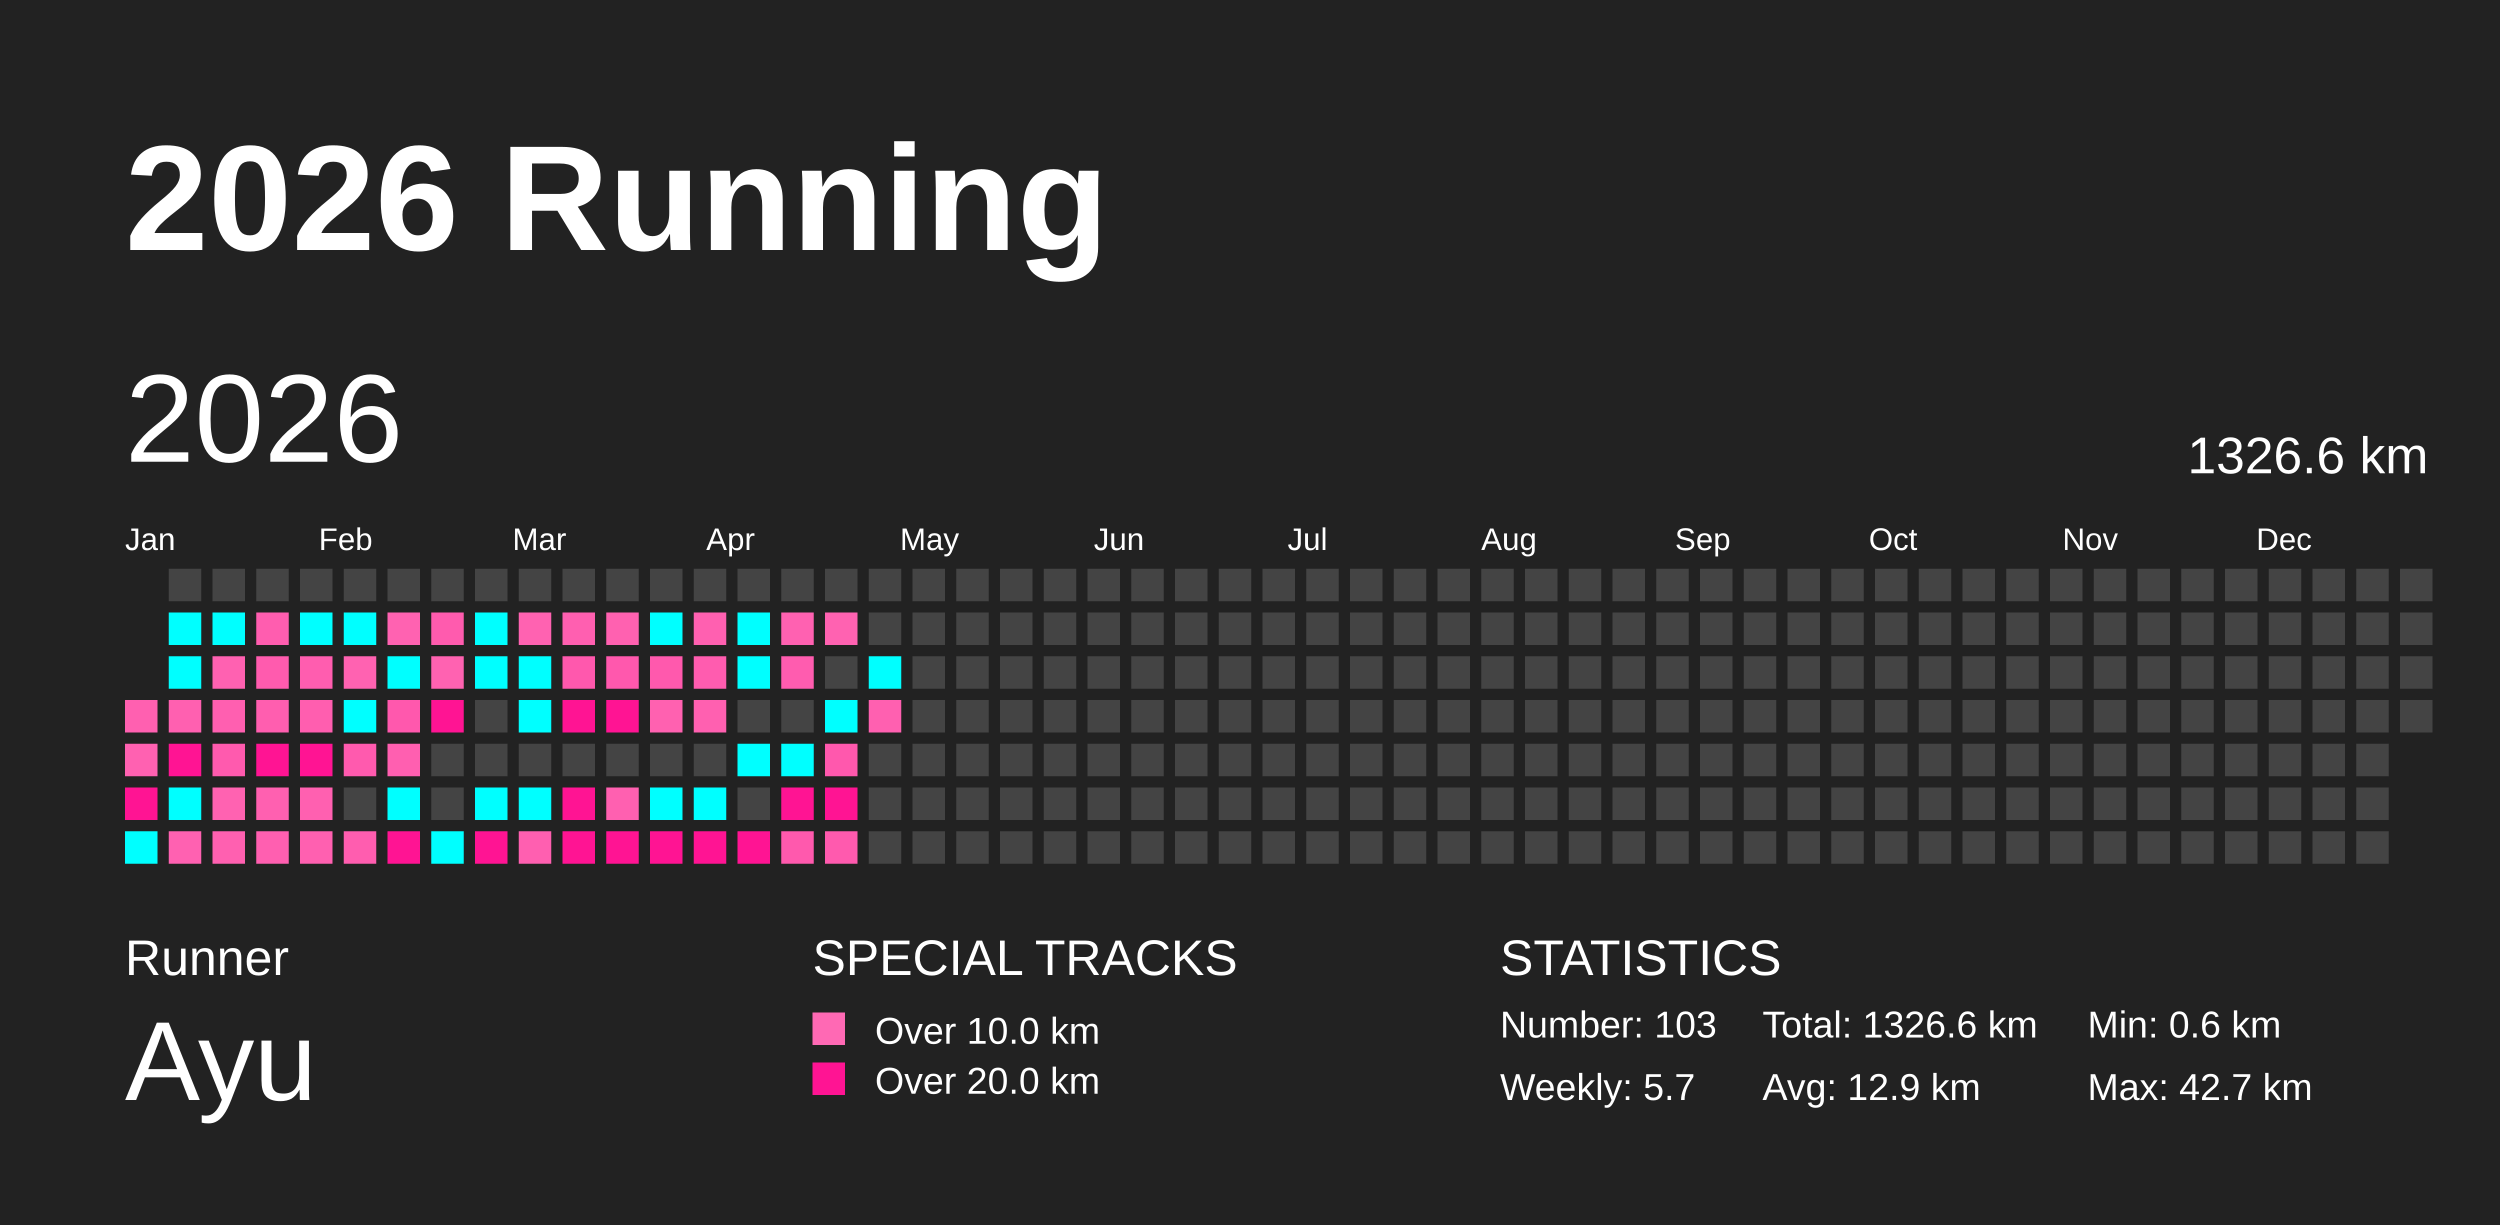
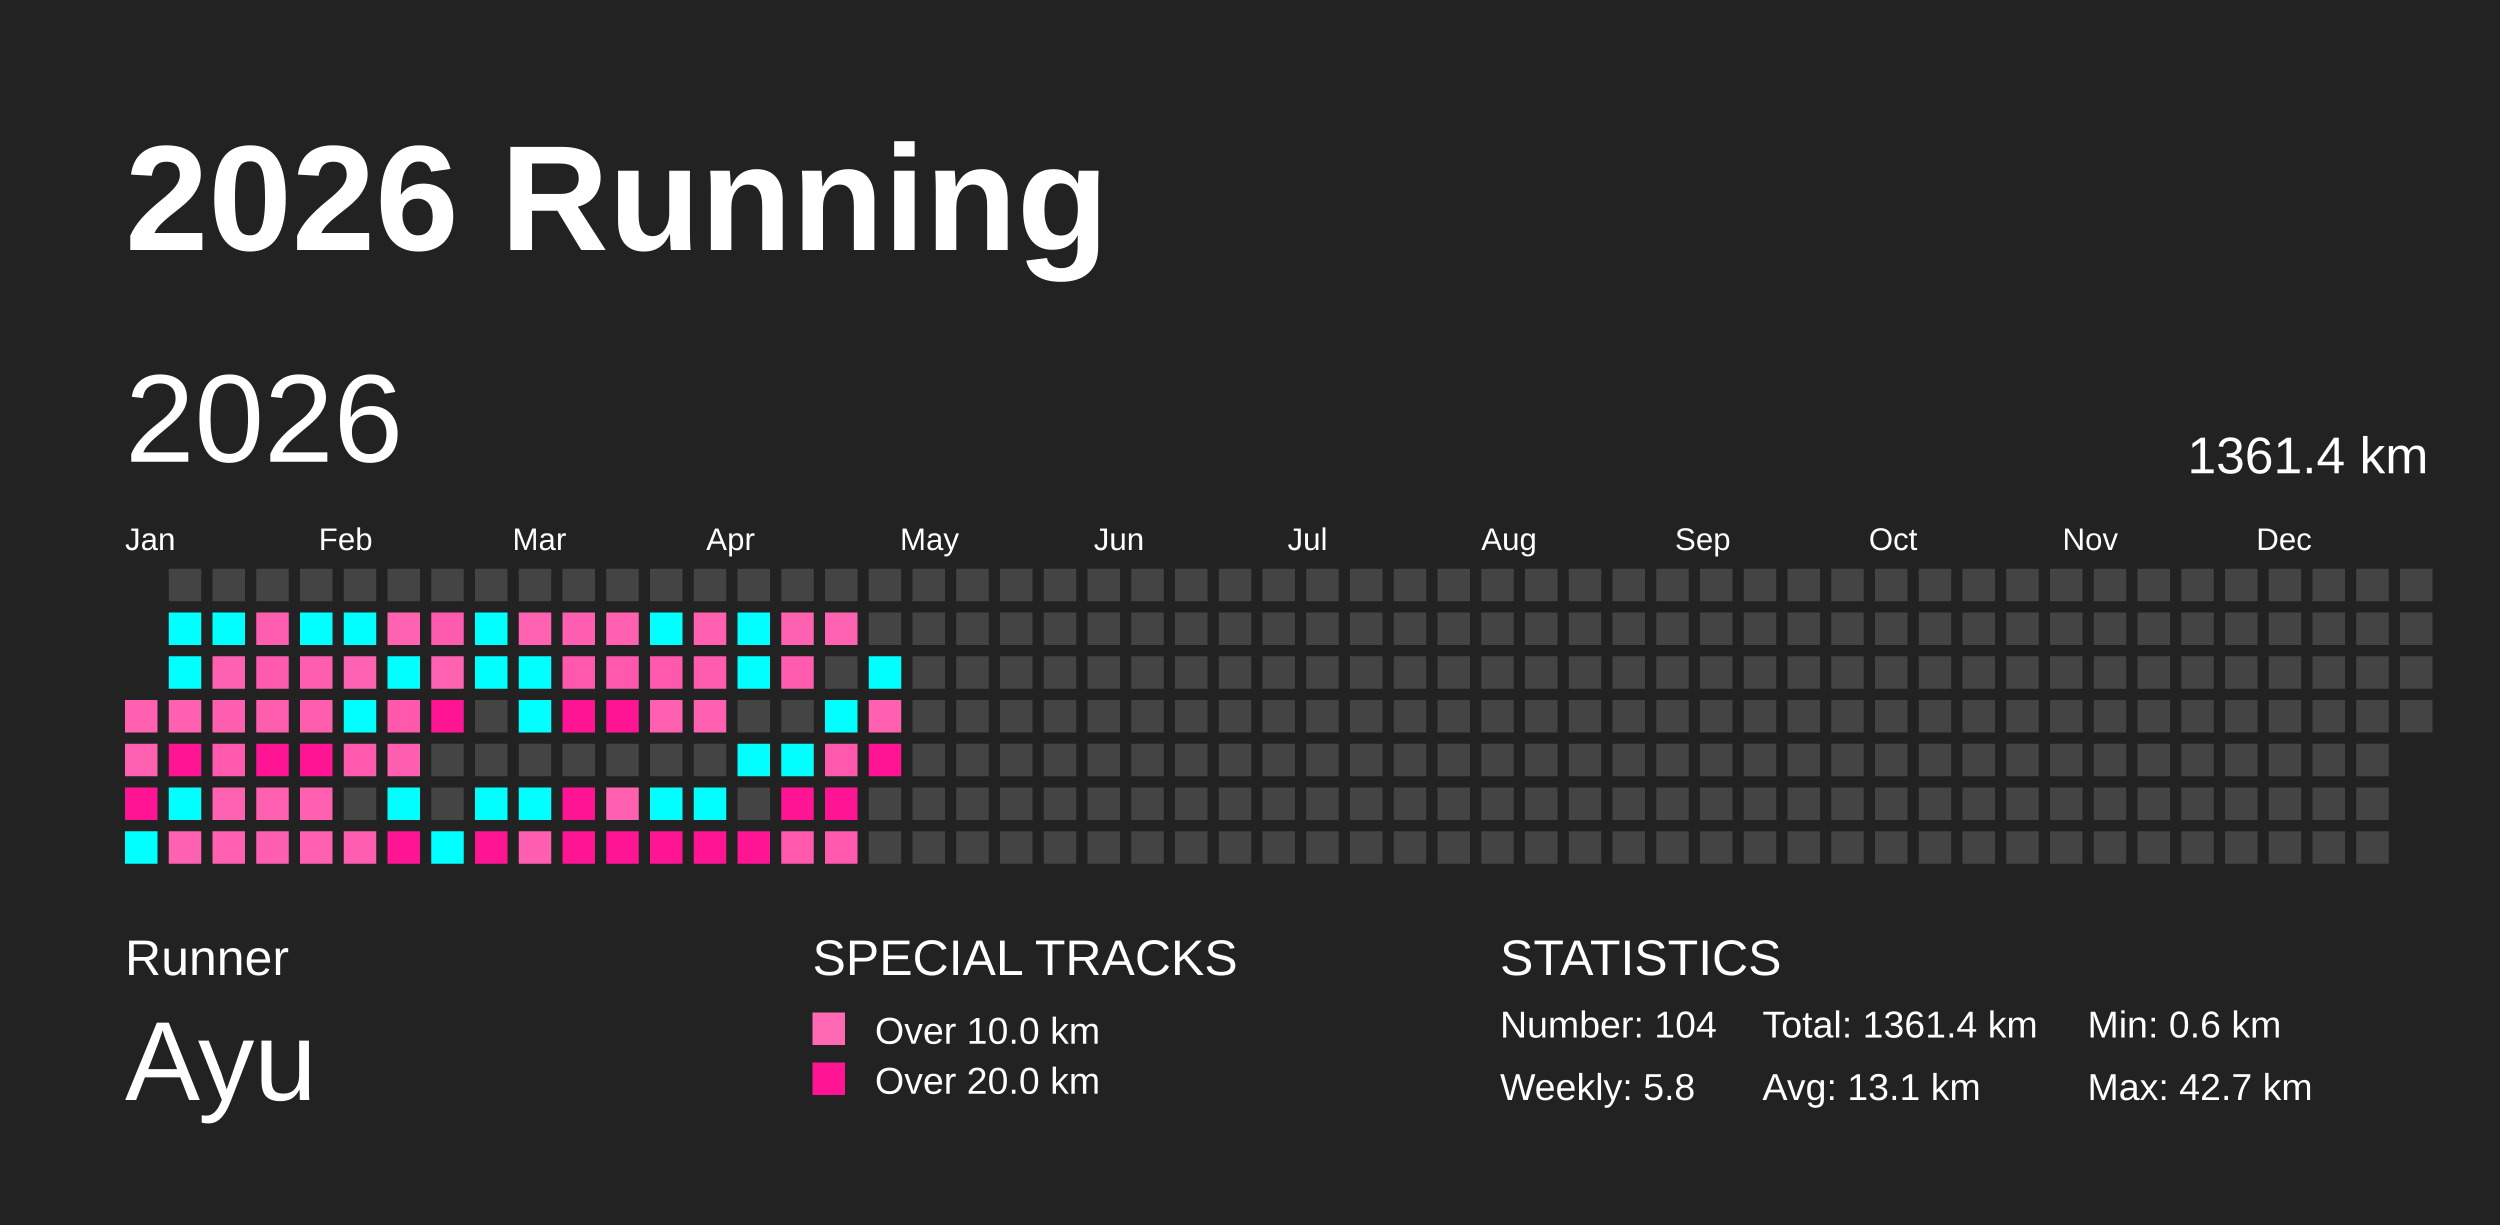
<svg xmlns="http://www.w3.org/2000/svg" baseProfile="full" height="98mm" version="1.1" viewBox="0,0,200,98" width="200mm">
  <defs />
  <rect fill="#222222" height="98" width="200" x="0" y="0" />
  <text fill="#FFFFFF" style="font-size:12px; font-family:Arial; font-weight:bold;" x="10" y="20">2026 Running</text>
  <text fill="#FFFFFF" style="font-size:4px; font-family:Arial" x="10" y="78">Runner</text>
  <text fill="#FFFFFF" style="font-size:9px; font-family:Arial" x="10" y="88">Ayu</text>
  <text fill="#FFFFFF" style="font-size:4px; font-family:Arial" x="65" y="78">SPECIAL TRACKS</text>
  <rect fill="#ff69b4" height="2.6" width="2.6" x="65" y="81" />
  <text fill="#FFFFFF" style="font-size:3px; font-family:Arial" x="70" y="83.5">Over 10.0 km</text>
  <rect fill="#ff1493" height="2.6" width="2.6" x="65" y="85" />
  <text fill="#FFFFFF" style="font-size:3px; font-family:Arial" x="70" y="87.5">Over 20.0 km</text>
  <text fill="#FFFFFF" style="font-size:4px; font-family:Arial" x="120" y="78">STATISTICS</text>
-   <text fill="#FFFFFF" style="font-size:3px; font-family:Arial" x="120" y="83">Number: 103</text>
-   <text fill="#FFFFFF" style="font-size:3px; font-family:Arial" x="120" y="88">Weekly: 5.7</text>
-   <text fill="#FFFFFF" style="font-size:3px; font-family:Arial" x="141" y="83">Total: 1326.6 km</text>
-   <text fill="#FFFFFF" style="font-size:3px; font-family:Arial" x="141" y="88">Avg: 12.9 km</text>
+   <text fill="#FFFFFF" style="font-size:3px; font-family:Arial" x="120" y="83">Number: 104</text>
+   <text fill="#FFFFFF" style="font-size:3px; font-family:Arial" x="120" y="88">Weekly: 5.8</text>
+   <text fill="#FFFFFF" style="font-size:3px; font-family:Arial" x="141" y="83">Total: 1361.4 km</text>
+   <text fill="#FFFFFF" style="font-size:3px; font-family:Arial" x="141" y="88">Avg: 13.1 km</text>
  <text fill="#FFFFFF" style="font-size:3px; font-family:Arial" x="167" y="83">Min: 0.6 km</text>
  <text fill="#FFFFFF" style="font-size:3px; font-family:Arial" x="167" y="88">Max: 42.7 km</text>
  <text dominant-baseline="hanging" fill="#FFFFFF" style="font-size:10.0px; font-family:Arial;" x="10" y="30">2026</text>
-   <text dominant-baseline="hanging" fill="#FFFFFF" style="font-size:4.125px; font-family:Arial;" x="175" y="35">1326.6 km</text>
+   <text dominant-baseline="hanging" fill="#FFFFFF" style="font-size:4.125px; font-family:Arial;" x="175" y="35">1361.4 km</text>
  <text fill="#FFFFFF" style="font-size:2.5px; font-family:Arial" x="10.0" y="44">Jan</text>
  <text fill="#FFFFFF" style="font-size:2.5px; font-family:Arial" x="25.5" y="44">Feb</text>
  <text fill="#FFFFFF" style="font-size:2.5px; font-family:Arial" x="41.0" y="44">Mar</text>
  <text fill="#FFFFFF" style="font-size:2.5px; font-family:Arial" x="56.5" y="44">Apr</text>
  <text fill="#FFFFFF" style="font-size:2.5px; font-family:Arial" x="72.0" y="44">May</text>
  <text fill="#FFFFFF" style="font-size:2.5px; font-family:Arial" x="87.5" y="44">Jun</text>
  <text fill="#FFFFFF" style="font-size:2.5px; font-family:Arial" x="103.0" y="44">Jul</text>
  <text fill="#FFFFFF" style="font-size:2.5px; font-family:Arial" x="118.5" y="44">Aug</text>
  <text fill="#FFFFFF" style="font-size:2.5px; font-family:Arial" x="134.0" y="44">Sep</text>
  <text fill="#FFFFFF" style="font-size:2.5px; font-family:Arial" x="149.5" y="44">Oct</text>
  <text fill="#FFFFFF" style="font-size:2.5px; font-family:Arial" x="165.0" y="44">Nov</text>
  <text fill="#FFFFFF" style="font-size:2.5px; font-family:Arial" x="180.5" y="44">Dec</text>
  <rect fill="#ff60b0" height="2.6" width="2.6" x="10.0" y="56.0" />
  <rect fill="#ff61b1" height="2.6" width="2.6" x="10.0" y="59.5" />
  <rect fill="#ff1493" height="2.6" width="2.6" x="10.0" y="63.0" />
  <rect fill="#00ffff" height="2.6" width="2.6" x="10.0" y="66.5" />
  <rect fill="#444444" height="2.6" width="2.6" x="13.5" y="45.5" />
  <rect fill="#00ffff" height="2.6" width="2.6" x="13.5" y="49.0" />
  <rect fill="#00ffff" height="2.6" width="2.6" x="13.5" y="52.5" />
  <rect fill="#ff60b0" height="2.6" width="2.6" x="13.5" y="56.0" />
  <rect fill="#ff1493" height="2.6" width="2.6" x="13.5" y="59.5" />
  <rect fill="#00ffff" height="2.6" width="2.6" x="13.5" y="63.0" />
  <rect fill="#ff61b1" height="2.6" width="2.6" x="13.5" y="66.5" />
  <rect fill="#444444" height="2.6" width="2.6" x="17.0" y="45.5" />
  <rect fill="#00ffff" height="2.6" width="2.6" x="17.0" y="49.0" />
  <rect fill="#ff61b1" height="2.6" width="2.6" x="17.0" y="52.5" />
  <rect fill="#ff5fb0" height="2.6" width="2.6" x="17.0" y="56.0" />
  <rect fill="#ff5aae" height="2.6" width="2.6" x="17.0" y="59.5" />
  <rect fill="#ff62b1" height="2.6" width="2.6" x="17.0" y="63.0" />
  <rect fill="#ff60b0" height="2.6" width="2.6" x="17.0" y="66.5" />
  <rect fill="#444444" height="2.6" width="2.6" x="20.5" y="45.5" />
  <rect fill="#ff5daf" height="2.6" width="2.6" x="20.5" y="49.0" />
  <rect fill="#ff5bae" height="2.6" width="2.6" x="20.5" y="52.5" />
  <rect fill="#ff5eaf" height="2.6" width="2.6" x="20.5" y="56.0" />
  <rect fill="#ff1493" height="2.6" width="2.6" x="20.5" y="59.5" />
  <rect fill="#ff60b0" height="2.6" width="2.6" x="20.5" y="63.0" />
  <rect fill="#ff5fb0" height="2.6" width="2.6" x="20.5" y="66.5" />
  <rect fill="#444444" height="2.6" width="2.6" x="24.0" y="45.5" />
  <rect fill="#00ffff" height="2.6" width="2.6" x="24.0" y="49.0" />
  <rect fill="#ff5daf" height="2.6" width="2.6" x="24.0" y="52.5" />
  <rect fill="#ff5eaf" height="2.6" width="2.6" x="24.0" y="56.0" />
  <rect fill="#ff1493" height="2.6" width="2.6" x="24.0" y="59.5" />
  <rect fill="#ff60b0" height="2.6" width="2.6" x="24.0" y="63.0" />
  <rect fill="#ff60b0" height="2.6" width="2.6" x="24.0" y="66.5" />
  <rect fill="#444444" height="2.6" width="2.6" x="27.5" y="45.5" />
  <rect fill="#00ffff" height="2.6" width="2.6" x="27.5" y="49.0" />
  <rect fill="#ff62b1" height="2.6" width="2.6" x="27.5" y="52.5" />
  <rect fill="#00ffff" height="2.6" width="2.6" x="27.5" y="56.0" />
  <rect fill="#ff5aae" height="2.6" width="2.6" x="27.5" y="59.5" />
  <rect fill="#444444" height="2.6" width="2.6" x="27.5" y="63.0" />
  <rect fill="#ff5daf" height="2.6" width="2.6" x="27.5" y="66.5" />
  <rect fill="#444444" height="2.6" width="2.6" x="31.0" y="45.5" />
  <rect fill="#ff62b1" height="2.6" width="2.6" x="31.0" y="49.0" />
  <rect fill="#00ffff" height="2.6" width="2.6" x="31.0" y="52.5" />
  <rect fill="#ff58ad" height="2.6" width="2.6" x="31.0" y="56.0" />
  <rect fill="#ff5fb0" height="2.6" width="2.6" x="31.0" y="59.5" />
  <rect fill="#00ffff" height="2.6" width="2.6" x="31.0" y="63.0" />
  <rect fill="#ff1493" height="2.6" width="2.6" x="31.0" y="66.5" />
  <rect fill="#444444" height="2.6" width="2.6" x="34.5" y="45.5" />
  <rect fill="#ff5bae" height="2.6" width="2.6" x="34.5" y="49.0" />
  <rect fill="#ff62b1" height="2.6" width="2.6" x="34.5" y="52.5" />
  <rect fill="#ff1493" height="2.6" width="2.6" x="34.5" y="56.0" />
  <rect fill="#444444" height="2.6" width="2.6" x="34.5" y="59.5" />
  <rect fill="#444444" height="2.6" width="2.6" x="34.5" y="63.0" />
  <rect fill="#00ffff" height="2.6" width="2.6" x="34.5" y="66.5" />
  <rect fill="#444444" height="2.6" width="2.6" x="38.0" y="45.5" />
  <rect fill="#00ffff" height="2.6" width="2.6" x="38.0" y="49.0" />
  <rect fill="#00ffff" height="2.6" width="2.6" x="38.0" y="52.5" />
  <rect fill="#444444" height="2.6" width="2.6" x="38.0" y="56.0" />
  <rect fill="#444444" height="2.6" width="2.6" x="38.0" y="59.5" />
  <rect fill="#00ffff" height="2.6" width="2.6" x="38.0" y="63.0" />
  <rect fill="#ff1493" height="2.6" width="2.6" x="38.0" y="66.5" />
  <rect fill="#444444" height="2.6" width="2.6" x="41.5" y="45.5" />
  <rect fill="#ff62b1" height="2.6" width="2.6" x="41.5" y="49.0" />
  <rect fill="#00ffff" height="2.6" width="2.6" x="41.5" y="52.5" />
  <rect fill="#00ffff" height="2.6" width="2.6" x="41.5" y="56.0" />
  <rect fill="#444444" height="2.6" width="2.6" x="41.5" y="59.5" />
  <rect fill="#00ffff" height="2.6" width="2.6" x="41.5" y="63.0" />
  <rect fill="#ff5fb0" height="2.6" width="2.6" x="41.5" y="66.5" />
  <rect fill="#444444" height="2.6" width="2.6" x="45.0" y="45.5" />
  <rect fill="#ff5fb0" height="2.6" width="2.6" x="45.0" y="49.0" />
  <rect fill="#ff58ad" height="2.6" width="2.6" x="45.0" y="52.5" />
  <rect fill="#ff1493" height="2.6" width="2.6" x="45.0" y="56.0" />
  <rect fill="#444444" height="2.6" width="2.6" x="45.0" y="59.5" />
  <rect fill="#ff1493" height="2.6" width="2.6" x="45.0" y="63.0" />
  <rect fill="#ff1493" height="2.6" width="2.6" x="45.0" y="66.5" />
  <rect fill="#444444" height="2.6" width="2.6" x="48.5" y="45.5" />
  <rect fill="#ff61b0" height="2.6" width="2.6" x="48.5" y="49.0" />
  <rect fill="#ff58ad" height="2.6" width="2.6" x="48.5" y="52.5" />
  <rect fill="#ff1493" height="2.6" width="2.6" x="48.5" y="56.0" />
  <rect fill="#444444" height="2.6" width="2.6" x="48.5" y="59.5" />
  <rect fill="#ff60b0" height="2.6" width="2.6" x="48.5" y="63.0" />
  <rect fill="#ff1493" height="2.6" width="2.6" x="48.5" y="66.5" />
  <rect fill="#444444" height="2.6" width="2.6" x="52.0" y="45.5" />
  <rect fill="#00ffff" height="2.6" width="2.6" x="52.0" y="49.0" />
  <rect fill="#ff59ad" height="2.6" width="2.6" x="52.0" y="52.5" />
  <rect fill="#ff61b0" height="2.6" width="2.6" x="52.0" y="56.0" />
  <rect fill="#444444" height="2.6" width="2.6" x="52.0" y="59.5" />
  <rect fill="#00ffff" height="2.6" width="2.6" x="52.0" y="63.0" />
  <rect fill="#ff1493" height="2.6" width="2.6" x="52.0" y="66.5" />
  <rect fill="#444444" height="2.6" width="2.6" x="55.5" y="45.5" />
  <rect fill="#ff60b0" height="2.6" width="2.6" x="55.5" y="49.0" />
  <rect fill="#ff5caf" height="2.6" width="2.6" x="55.5" y="52.5" />
  <rect fill="#ff60b0" height="2.6" width="2.6" x="55.5" y="56.0" />
  <rect fill="#444444" height="2.6" width="2.6" x="55.5" y="59.5" />
  <rect fill="#00ffff" height="2.6" width="2.6" x="55.5" y="63.0" />
  <rect fill="#ff1493" height="2.6" width="2.6" x="55.5" y="66.5" />
  <rect fill="#444444" height="2.6" width="2.6" x="59.0" y="45.5" />
  <rect fill="#00ffff" height="2.6" width="2.6" x="59.0" y="49.0" />
  <rect fill="#00ffff" height="2.6" width="2.6" x="59.0" y="52.5" />
  <rect fill="#444444" height="2.6" width="2.6" x="59.0" y="56.0" />
  <rect fill="#00ffff" height="2.6" width="2.6" x="59.0" y="59.5" />
  <rect fill="#444444" height="2.6" width="2.6" x="59.0" y="63.0" />
  <rect fill="#ff1493" height="2.6" width="2.6" x="59.0" y="66.5" />
  <rect fill="#444444" height="2.6" width="2.6" x="62.5" y="45.5" />
  <rect fill="#ff61b1" height="2.6" width="2.6" x="62.5" y="49.0" />
  <rect fill="#ff5caf" height="2.6" width="2.6" x="62.5" y="52.5" />
  <rect fill="#444444" height="2.6" width="2.6" x="62.5" y="56.0" />
  <rect fill="#00ffff" height="2.6" width="2.6" x="62.5" y="59.5" />
  <rect fill="#ff1493" height="2.6" width="2.6" x="62.5" y="63.0" />
  <rect fill="#ff59ad" height="2.6" width="2.6" x="62.5" y="66.5" />
  <rect fill="#444444" height="2.6" width="2.6" x="66.0" y="45.5" />
  <rect fill="#ff62b1" height="2.6" width="2.6" x="66.0" y="49.0" />
  <rect fill="#444444" height="2.6" width="2.6" x="66.0" y="52.5" />
  <rect fill="#00ffff" height="2.6" width="2.6" x="66.0" y="56.0" />
  <rect fill="#ff58ad" height="2.6" width="2.6" x="66.0" y="59.5" />
  <rect fill="#ff1493" height="2.6" width="2.6" x="66.0" y="63.0" />
  <rect fill="#ff5aae" height="2.6" width="2.6" x="66.0" y="66.5" />
  <rect fill="#444444" height="2.6" width="2.6" x="69.5" y="45.5" />
  <rect fill="#444444" height="2.6" width="2.6" x="69.5" y="49.0" />
  <rect fill="#00ffff" height="2.6" width="2.6" x="69.5" y="52.5" />
  <rect fill="#ff60b0" height="2.6" width="2.6" x="69.5" y="56.0" />
-   <rect fill="#444444" height="2.6" width="2.6" x="69.5" y="59.5" />
+   <rect fill="#ff1493" height="2.6" width="2.6" x="69.5" y="59.5" />
  <rect fill="#444444" height="2.6" width="2.6" x="69.5" y="63.0" />
  <rect fill="#444444" height="2.6" width="2.6" x="69.5" y="66.5" />
  <rect fill="#444444" height="2.6" width="2.6" x="73.0" y="45.5" />
  <rect fill="#444444" height="2.6" width="2.6" x="73.0" y="49.0" />
  <rect fill="#444444" height="2.6" width="2.6" x="73.0" y="52.5" />
  <rect fill="#444444" height="2.6" width="2.6" x="73.0" y="56.0" />
  <rect fill="#444444" height="2.6" width="2.6" x="73.0" y="59.5" />
  <rect fill="#444444" height="2.6" width="2.6" x="73.0" y="63.0" />
  <rect fill="#444444" height="2.6" width="2.6" x="73.0" y="66.5" />
  <rect fill="#444444" height="2.6" width="2.6" x="76.5" y="45.5" />
  <rect fill="#444444" height="2.6" width="2.6" x="76.5" y="49.0" />
  <rect fill="#444444" height="2.6" width="2.6" x="76.5" y="52.5" />
  <rect fill="#444444" height="2.6" width="2.6" x="76.5" y="56.0" />
  <rect fill="#444444" height="2.6" width="2.6" x="76.5" y="59.5" />
  <rect fill="#444444" height="2.6" width="2.6" x="76.5" y="63.0" />
  <rect fill="#444444" height="2.6" width="2.6" x="76.5" y="66.5" />
  <rect fill="#444444" height="2.6" width="2.6" x="80.0" y="45.5" />
  <rect fill="#444444" height="2.6" width="2.6" x="80.0" y="49.0" />
  <rect fill="#444444" height="2.6" width="2.6" x="80.0" y="52.5" />
  <rect fill="#444444" height="2.6" width="2.6" x="80.0" y="56.0" />
  <rect fill="#444444" height="2.6" width="2.6" x="80.0" y="59.5" />
  <rect fill="#444444" height="2.6" width="2.6" x="80.0" y="63.0" />
  <rect fill="#444444" height="2.6" width="2.6" x="80.0" y="66.5" />
  <rect fill="#444444" height="2.6" width="2.6" x="83.5" y="45.5" />
  <rect fill="#444444" height="2.6" width="2.6" x="83.5" y="49.0" />
  <rect fill="#444444" height="2.6" width="2.6" x="83.5" y="52.5" />
  <rect fill="#444444" height="2.6" width="2.6" x="83.5" y="56.0" />
  <rect fill="#444444" height="2.6" width="2.6" x="83.5" y="59.5" />
  <rect fill="#444444" height="2.6" width="2.6" x="83.5" y="63.0" />
  <rect fill="#444444" height="2.6" width="2.6" x="83.5" y="66.5" />
  <rect fill="#444444" height="2.6" width="2.6" x="87.0" y="45.5" />
  <rect fill="#444444" height="2.6" width="2.6" x="87.0" y="49.0" />
  <rect fill="#444444" height="2.6" width="2.6" x="87.0" y="52.5" />
  <rect fill="#444444" height="2.6" width="2.6" x="87.0" y="56.0" />
  <rect fill="#444444" height="2.6" width="2.6" x="87.0" y="59.5" />
  <rect fill="#444444" height="2.6" width="2.6" x="87.0" y="63.0" />
  <rect fill="#444444" height="2.6" width="2.6" x="87.0" y="66.5" />
  <rect fill="#444444" height="2.6" width="2.6" x="90.5" y="45.5" />
  <rect fill="#444444" height="2.6" width="2.6" x="90.5" y="49.0" />
  <rect fill="#444444" height="2.6" width="2.6" x="90.5" y="52.5" />
  <rect fill="#444444" height="2.6" width="2.6" x="90.5" y="56.0" />
  <rect fill="#444444" height="2.6" width="2.6" x="90.5" y="59.5" />
  <rect fill="#444444" height="2.6" width="2.6" x="90.5" y="63.0" />
  <rect fill="#444444" height="2.6" width="2.6" x="90.5" y="66.5" />
  <rect fill="#444444" height="2.6" width="2.6" x="94.0" y="45.5" />
  <rect fill="#444444" height="2.6" width="2.6" x="94.0" y="49.0" />
  <rect fill="#444444" height="2.6" width="2.6" x="94.0" y="52.5" />
  <rect fill="#444444" height="2.6" width="2.6" x="94.0" y="56.0" />
  <rect fill="#444444" height="2.6" width="2.6" x="94.0" y="59.5" />
  <rect fill="#444444" height="2.6" width="2.6" x="94.0" y="63.0" />
  <rect fill="#444444" height="2.6" width="2.6" x="94.0" y="66.5" />
  <rect fill="#444444" height="2.6" width="2.6" x="97.5" y="45.5" />
  <rect fill="#444444" height="2.6" width="2.6" x="97.5" y="49.0" />
  <rect fill="#444444" height="2.6" width="2.6" x="97.5" y="52.5" />
  <rect fill="#444444" height="2.6" width="2.6" x="97.5" y="56.0" />
  <rect fill="#444444" height="2.6" width="2.6" x="97.5" y="59.5" />
  <rect fill="#444444" height="2.6" width="2.6" x="97.5" y="63.0" />
  <rect fill="#444444" height="2.6" width="2.6" x="97.5" y="66.5" />
  <rect fill="#444444" height="2.6" width="2.6" x="101.0" y="45.5" />
  <rect fill="#444444" height="2.6" width="2.6" x="101.0" y="49.0" />
  <rect fill="#444444" height="2.6" width="2.6" x="101.0" y="52.5" />
  <rect fill="#444444" height="2.6" width="2.6" x="101.0" y="56.0" />
  <rect fill="#444444" height="2.6" width="2.6" x="101.0" y="59.5" />
  <rect fill="#444444" height="2.6" width="2.6" x="101.0" y="63.0" />
  <rect fill="#444444" height="2.6" width="2.6" x="101.0" y="66.5" />
  <rect fill="#444444" height="2.6" width="2.6" x="104.5" y="45.5" />
  <rect fill="#444444" height="2.6" width="2.6" x="104.5" y="49.0" />
  <rect fill="#444444" height="2.6" width="2.6" x="104.5" y="52.5" />
  <rect fill="#444444" height="2.6" width="2.6" x="104.5" y="56.0" />
  <rect fill="#444444" height="2.6" width="2.6" x="104.5" y="59.5" />
  <rect fill="#444444" height="2.6" width="2.6" x="104.5" y="63.0" />
  <rect fill="#444444" height="2.6" width="2.6" x="104.5" y="66.5" />
  <rect fill="#444444" height="2.6" width="2.6" x="108.0" y="45.5" />
  <rect fill="#444444" height="2.6" width="2.6" x="108.0" y="49.0" />
  <rect fill="#444444" height="2.6" width="2.6" x="108.0" y="52.5" />
  <rect fill="#444444" height="2.6" width="2.6" x="108.0" y="56.0" />
  <rect fill="#444444" height="2.6" width="2.6" x="108.0" y="59.5" />
  <rect fill="#444444" height="2.6" width="2.6" x="108.0" y="63.0" />
  <rect fill="#444444" height="2.6" width="2.6" x="108.0" y="66.5" />
  <rect fill="#444444" height="2.6" width="2.6" x="111.5" y="45.5" />
  <rect fill="#444444" height="2.6" width="2.6" x="111.5" y="49.0" />
  <rect fill="#444444" height="2.6" width="2.6" x="111.5" y="52.5" />
  <rect fill="#444444" height="2.6" width="2.6" x="111.5" y="56.0" />
  <rect fill="#444444" height="2.6" width="2.6" x="111.5" y="59.5" />
  <rect fill="#444444" height="2.6" width="2.6" x="111.5" y="63.0" />
  <rect fill="#444444" height="2.6" width="2.6" x="111.5" y="66.5" />
  <rect fill="#444444" height="2.6" width="2.6" x="115.0" y="45.5" />
  <rect fill="#444444" height="2.6" width="2.6" x="115.0" y="49.0" />
  <rect fill="#444444" height="2.6" width="2.6" x="115.0" y="52.5" />
  <rect fill="#444444" height="2.6" width="2.6" x="115.0" y="56.0" />
  <rect fill="#444444" height="2.6" width="2.6" x="115.0" y="59.5" />
  <rect fill="#444444" height="2.6" width="2.6" x="115.0" y="63.0" />
  <rect fill="#444444" height="2.6" width="2.6" x="115.0" y="66.5" />
  <rect fill="#444444" height="2.6" width="2.6" x="118.5" y="45.5" />
  <rect fill="#444444" height="2.6" width="2.6" x="118.5" y="49.0" />
  <rect fill="#444444" height="2.6" width="2.6" x="118.5" y="52.5" />
  <rect fill="#444444" height="2.6" width="2.6" x="118.5" y="56.0" />
  <rect fill="#444444" height="2.6" width="2.6" x="118.5" y="59.5" />
  <rect fill="#444444" height="2.6" width="2.6" x="118.5" y="63.0" />
  <rect fill="#444444" height="2.6" width="2.6" x="118.5" y="66.5" />
  <rect fill="#444444" height="2.6" width="2.6" x="122.0" y="45.5" />
  <rect fill="#444444" height="2.6" width="2.6" x="122.0" y="49.0" />
  <rect fill="#444444" height="2.6" width="2.6" x="122.0" y="52.5" />
  <rect fill="#444444" height="2.6" width="2.6" x="122.0" y="56.0" />
  <rect fill="#444444" height="2.6" width="2.6" x="122.0" y="59.5" />
  <rect fill="#444444" height="2.6" width="2.6" x="122.0" y="63.0" />
  <rect fill="#444444" height="2.6" width="2.6" x="122.0" y="66.5" />
  <rect fill="#444444" height="2.6" width="2.6" x="125.5" y="45.5" />
  <rect fill="#444444" height="2.6" width="2.6" x="125.5" y="49.0" />
  <rect fill="#444444" height="2.6" width="2.6" x="125.5" y="52.5" />
  <rect fill="#444444" height="2.6" width="2.6" x="125.5" y="56.0" />
  <rect fill="#444444" height="2.6" width="2.6" x="125.5" y="59.5" />
  <rect fill="#444444" height="2.6" width="2.6" x="125.5" y="63.0" />
  <rect fill="#444444" height="2.6" width="2.6" x="125.5" y="66.5" />
  <rect fill="#444444" height="2.6" width="2.6" x="129.0" y="45.5" />
  <rect fill="#444444" height="2.6" width="2.6" x="129.0" y="49.0" />
  <rect fill="#444444" height="2.6" width="2.6" x="129.0" y="52.5" />
  <rect fill="#444444" height="2.6" width="2.6" x="129.0" y="56.0" />
  <rect fill="#444444" height="2.6" width="2.6" x="129.0" y="59.5" />
  <rect fill="#444444" height="2.6" width="2.6" x="129.0" y="63.0" />
  <rect fill="#444444" height="2.6" width="2.6" x="129.0" y="66.5" />
  <rect fill="#444444" height="2.6" width="2.6" x="132.5" y="45.5" />
  <rect fill="#444444" height="2.6" width="2.6" x="132.5" y="49.0" />
  <rect fill="#444444" height="2.6" width="2.6" x="132.5" y="52.5" />
  <rect fill="#444444" height="2.6" width="2.6" x="132.5" y="56.0" />
  <rect fill="#444444" height="2.6" width="2.6" x="132.5" y="59.5" />
  <rect fill="#444444" height="2.6" width="2.6" x="132.5" y="63.0" />
  <rect fill="#444444" height="2.6" width="2.6" x="132.5" y="66.5" />
  <rect fill="#444444" height="2.6" width="2.6" x="136.0" y="45.5" />
  <rect fill="#444444" height="2.6" width="2.6" x="136.0" y="49.0" />
  <rect fill="#444444" height="2.6" width="2.6" x="136.0" y="52.5" />
  <rect fill="#444444" height="2.6" width="2.6" x="136.0" y="56.0" />
  <rect fill="#444444" height="2.6" width="2.6" x="136.0" y="59.5" />
  <rect fill="#444444" height="2.6" width="2.6" x="136.0" y="63.0" />
  <rect fill="#444444" height="2.6" width="2.6" x="136.0" y="66.5" />
  <rect fill="#444444" height="2.6" width="2.6" x="139.5" y="45.5" />
  <rect fill="#444444" height="2.6" width="2.6" x="139.5" y="49.0" />
  <rect fill="#444444" height="2.6" width="2.6" x="139.5" y="52.5" />
  <rect fill="#444444" height="2.6" width="2.6" x="139.5" y="56.0" />
  <rect fill="#444444" height="2.6" width="2.6" x="139.5" y="59.5" />
  <rect fill="#444444" height="2.6" width="2.6" x="139.5" y="63.0" />
  <rect fill="#444444" height="2.6" width="2.6" x="139.5" y="66.5" />
  <rect fill="#444444" height="2.6" width="2.6" x="143.0" y="45.5" />
  <rect fill="#444444" height="2.6" width="2.6" x="143.0" y="49.0" />
  <rect fill="#444444" height="2.6" width="2.6" x="143.0" y="52.5" />
  <rect fill="#444444" height="2.6" width="2.6" x="143.0" y="56.0" />
  <rect fill="#444444" height="2.6" width="2.6" x="143.0" y="59.5" />
  <rect fill="#444444" height="2.6" width="2.6" x="143.0" y="63.0" />
  <rect fill="#444444" height="2.6" width="2.6" x="143.0" y="66.5" />
  <rect fill="#444444" height="2.6" width="2.6" x="146.5" y="45.5" />
  <rect fill="#444444" height="2.6" width="2.6" x="146.5" y="49.0" />
  <rect fill="#444444" height="2.6" width="2.6" x="146.5" y="52.5" />
  <rect fill="#444444" height="2.6" width="2.6" x="146.5" y="56.0" />
  <rect fill="#444444" height="2.6" width="2.6" x="146.5" y="59.5" />
  <rect fill="#444444" height="2.6" width="2.6" x="146.5" y="63.0" />
  <rect fill="#444444" height="2.6" width="2.6" x="146.5" y="66.5" />
  <rect fill="#444444" height="2.6" width="2.6" x="150.0" y="45.5" />
  <rect fill="#444444" height="2.6" width="2.6" x="150.0" y="49.0" />
  <rect fill="#444444" height="2.6" width="2.6" x="150.0" y="52.5" />
  <rect fill="#444444" height="2.6" width="2.6" x="150.0" y="56.0" />
  <rect fill="#444444" height="2.6" width="2.6" x="150.0" y="59.5" />
  <rect fill="#444444" height="2.6" width="2.6" x="150.0" y="63.0" />
  <rect fill="#444444" height="2.6" width="2.6" x="150.0" y="66.5" />
  <rect fill="#444444" height="2.6" width="2.6" x="153.5" y="45.5" />
  <rect fill="#444444" height="2.6" width="2.6" x="153.5" y="49.0" />
  <rect fill="#444444" height="2.6" width="2.6" x="153.5" y="52.5" />
  <rect fill="#444444" height="2.6" width="2.6" x="153.5" y="56.0" />
  <rect fill="#444444" height="2.6" width="2.6" x="153.5" y="59.5" />
  <rect fill="#444444" height="2.6" width="2.6" x="153.5" y="63.0" />
  <rect fill="#444444" height="2.6" width="2.6" x="153.5" y="66.5" />
  <rect fill="#444444" height="2.6" width="2.6" x="157.0" y="45.5" />
  <rect fill="#444444" height="2.6" width="2.6" x="157.0" y="49.0" />
  <rect fill="#444444" height="2.6" width="2.6" x="157.0" y="52.5" />
  <rect fill="#444444" height="2.6" width="2.6" x="157.0" y="56.0" />
  <rect fill="#444444" height="2.6" width="2.6" x="157.0" y="59.5" />
  <rect fill="#444444" height="2.6" width="2.6" x="157.0" y="63.0" />
  <rect fill="#444444" height="2.6" width="2.6" x="157.0" y="66.5" />
  <rect fill="#444444" height="2.6" width="2.6" x="160.5" y="45.5" />
  <rect fill="#444444" height="2.6" width="2.6" x="160.5" y="49.0" />
  <rect fill="#444444" height="2.6" width="2.6" x="160.5" y="52.5" />
  <rect fill="#444444" height="2.6" width="2.6" x="160.5" y="56.0" />
  <rect fill="#444444" height="2.6" width="2.6" x="160.5" y="59.5" />
  <rect fill="#444444" height="2.6" width="2.6" x="160.5" y="63.0" />
  <rect fill="#444444" height="2.6" width="2.6" x="160.5" y="66.5" />
  <rect fill="#444444" height="2.6" width="2.6" x="164.0" y="45.5" />
  <rect fill="#444444" height="2.6" width="2.6" x="164.0" y="49.0" />
  <rect fill="#444444" height="2.6" width="2.6" x="164.0" y="52.5" />
  <rect fill="#444444" height="2.6" width="2.6" x="164.0" y="56.0" />
  <rect fill="#444444" height="2.6" width="2.6" x="164.0" y="59.5" />
  <rect fill="#444444" height="2.6" width="2.6" x="164.0" y="63.0" />
  <rect fill="#444444" height="2.6" width="2.6" x="164.0" y="66.5" />
  <rect fill="#444444" height="2.6" width="2.6" x="167.5" y="45.5" />
  <rect fill="#444444" height="2.6" width="2.6" x="167.5" y="49.0" />
  <rect fill="#444444" height="2.6" width="2.6" x="167.5" y="52.5" />
  <rect fill="#444444" height="2.6" width="2.6" x="167.5" y="56.0" />
  <rect fill="#444444" height="2.6" width="2.6" x="167.5" y="59.5" />
  <rect fill="#444444" height="2.6" width="2.6" x="167.5" y="63.0" />
  <rect fill="#444444" height="2.6" width="2.6" x="167.5" y="66.5" />
  <rect fill="#444444" height="2.6" width="2.6" x="171.0" y="45.5" />
  <rect fill="#444444" height="2.6" width="2.6" x="171.0" y="49.0" />
  <rect fill="#444444" height="2.6" width="2.6" x="171.0" y="52.5" />
  <rect fill="#444444" height="2.6" width="2.6" x="171.0" y="56.0" />
  <rect fill="#444444" height="2.6" width="2.6" x="171.0" y="59.5" />
  <rect fill="#444444" height="2.6" width="2.6" x="171.0" y="63.0" />
  <rect fill="#444444" height="2.6" width="2.6" x="171.0" y="66.5" />
  <rect fill="#444444" height="2.6" width="2.6" x="174.5" y="45.5" />
  <rect fill="#444444" height="2.6" width="2.6" x="174.5" y="49.0" />
  <rect fill="#444444" height="2.6" width="2.6" x="174.5" y="52.5" />
  <rect fill="#444444" height="2.6" width="2.6" x="174.5" y="56.0" />
  <rect fill="#444444" height="2.6" width="2.6" x="174.5" y="59.5" />
  <rect fill="#444444" height="2.6" width="2.6" x="174.5" y="63.0" />
  <rect fill="#444444" height="2.6" width="2.6" x="174.5" y="66.5" />
  <rect fill="#444444" height="2.6" width="2.6" x="178.0" y="45.5" />
  <rect fill="#444444" height="2.6" width="2.6" x="178.0" y="49.0" />
  <rect fill="#444444" height="2.6" width="2.6" x="178.0" y="52.5" />
  <rect fill="#444444" height="2.6" width="2.6" x="178.0" y="56.0" />
  <rect fill="#444444" height="2.6" width="2.6" x="178.0" y="59.5" />
  <rect fill="#444444" height="2.6" width="2.6" x="178.0" y="63.0" />
  <rect fill="#444444" height="2.6" width="2.6" x="178.0" y="66.5" />
  <rect fill="#444444" height="2.6" width="2.6" x="181.5" y="45.5" />
  <rect fill="#444444" height="2.6" width="2.6" x="181.5" y="49.0" />
  <rect fill="#444444" height="2.6" width="2.6" x="181.5" y="52.5" />
  <rect fill="#444444" height="2.6" width="2.6" x="181.5" y="56.0" />
  <rect fill="#444444" height="2.6" width="2.6" x="181.5" y="59.5" />
  <rect fill="#444444" height="2.6" width="2.6" x="181.5" y="63.0" />
  <rect fill="#444444" height="2.6" width="2.6" x="181.5" y="66.5" />
  <rect fill="#444444" height="2.6" width="2.6" x="185.0" y="45.5" />
  <rect fill="#444444" height="2.6" width="2.6" x="185.0" y="49.0" />
  <rect fill="#444444" height="2.6" width="2.6" x="185.0" y="52.5" />
  <rect fill="#444444" height="2.6" width="2.6" x="185.0" y="56.0" />
  <rect fill="#444444" height="2.6" width="2.6" x="185.0" y="59.5" />
  <rect fill="#444444" height="2.6" width="2.6" x="185.0" y="63.0" />
  <rect fill="#444444" height="2.6" width="2.6" x="185.0" y="66.5" />
  <rect fill="#444444" height="2.6" width="2.6" x="188.5" y="45.5" />
  <rect fill="#444444" height="2.6" width="2.6" x="188.5" y="49.0" />
  <rect fill="#444444" height="2.6" width="2.6" x="188.5" y="52.5" />
  <rect fill="#444444" height="2.6" width="2.6" x="188.5" y="56.0" />
  <rect fill="#444444" height="2.6" width="2.6" x="188.5" y="59.5" />
  <rect fill="#444444" height="2.6" width="2.6" x="188.5" y="63.0" />
  <rect fill="#444444" height="2.6" width="2.6" x="188.5" y="66.5" />
  <rect fill="#444444" height="2.6" width="2.6" x="192.0" y="45.5" />
  <rect fill="#444444" height="2.6" width="2.6" x="192.0" y="49.0" />
  <rect fill="#444444" height="2.6" width="2.6" x="192.0" y="52.5" />
  <rect fill="#444444" height="2.6" width="2.6" x="192.0" y="56.0" />
</svg>
